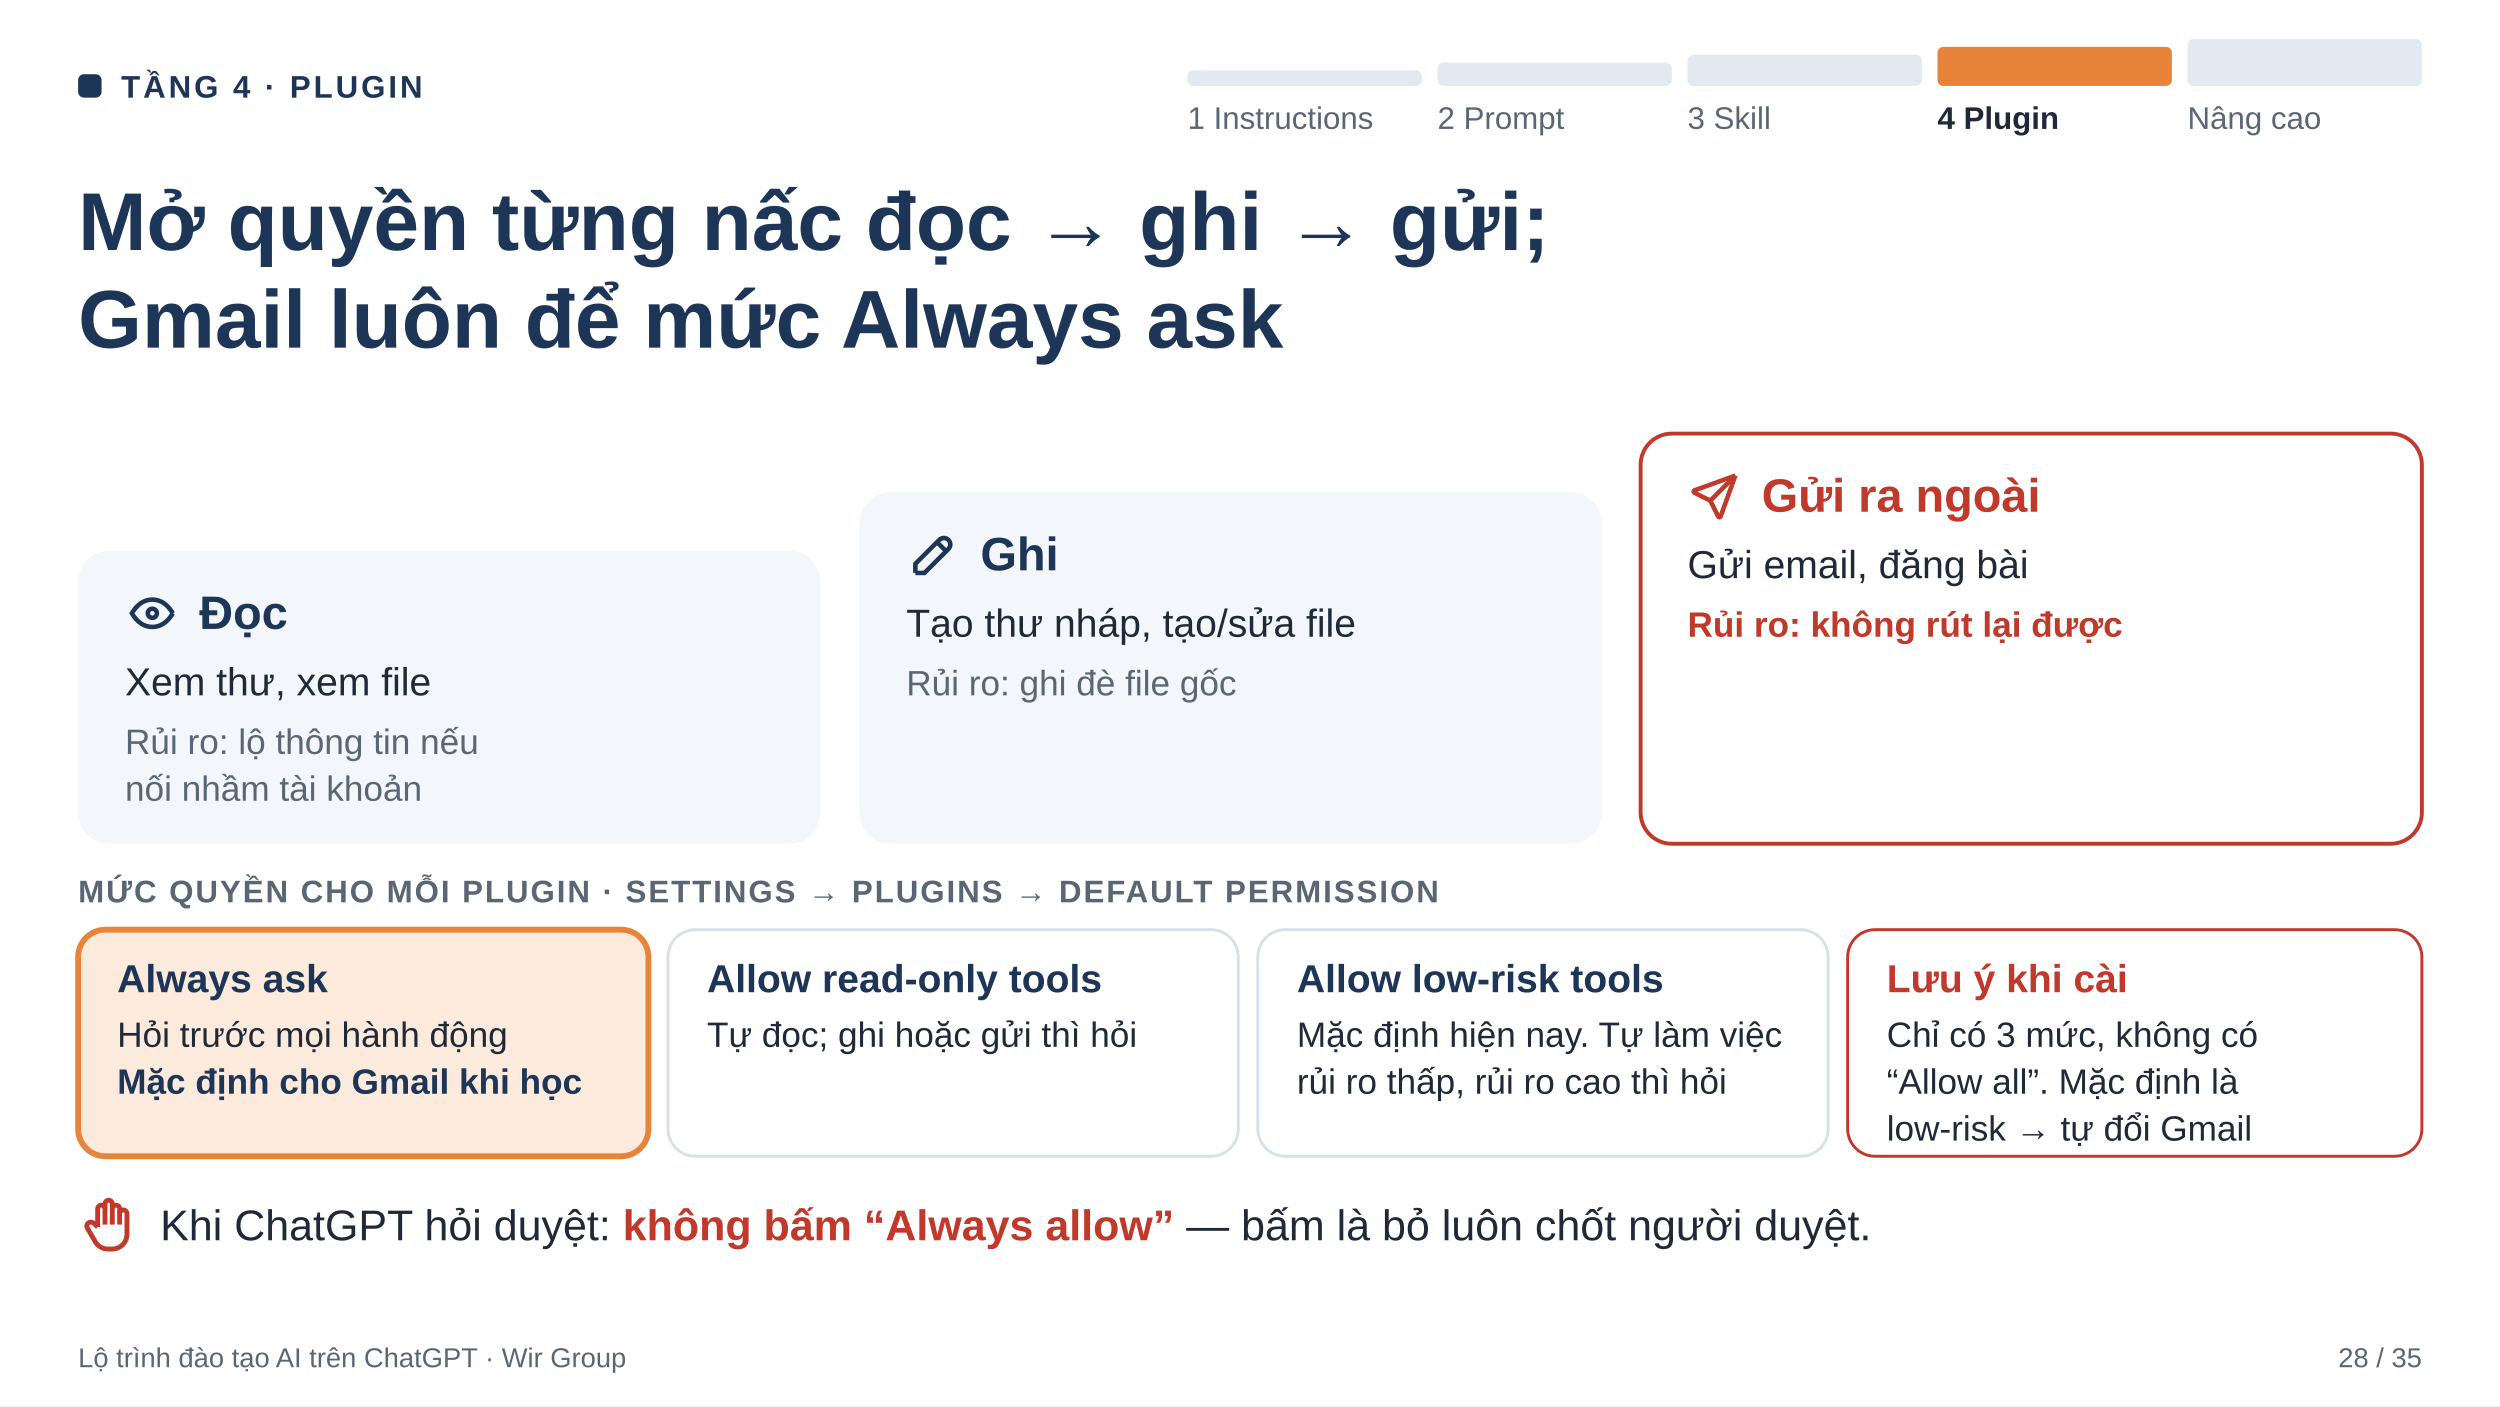
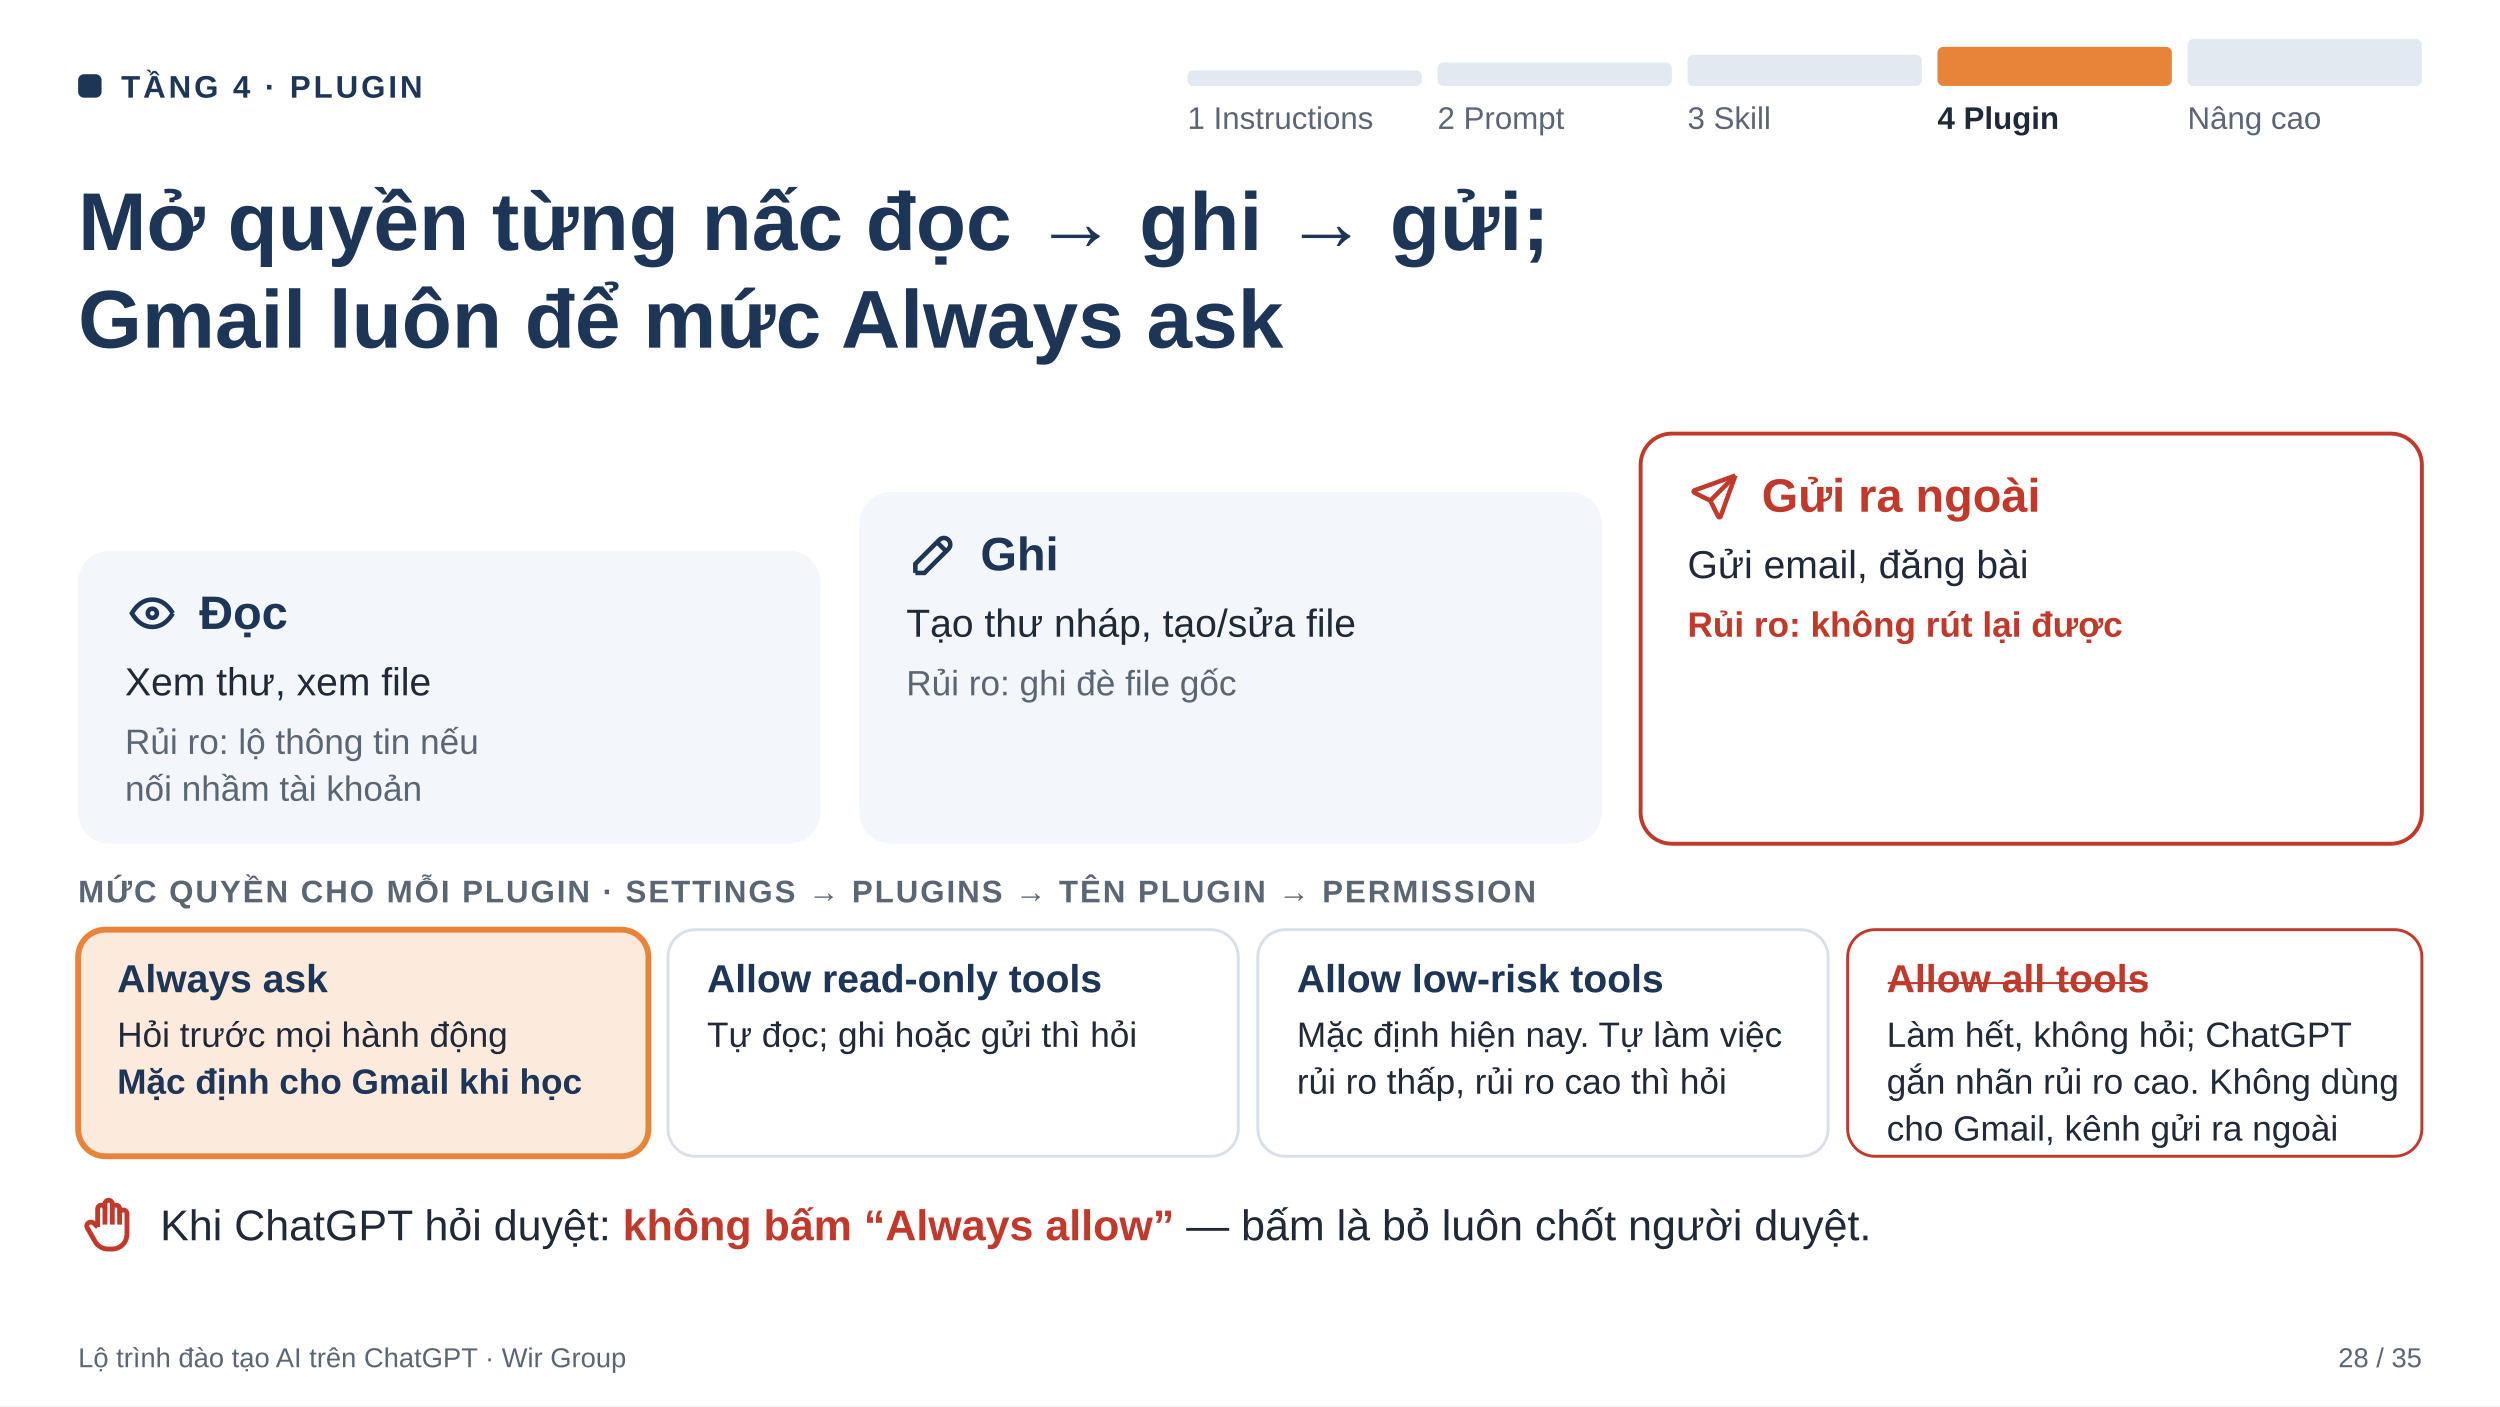
<svg xmlns="http://www.w3.org/2000/svg" viewBox="0 0 1280 720" width="1280" height="720" font-family="Aptos, 'Segoe UI', Arial, sans-serif" data-pptx-page-role="content">
  <rect id="bg" data-pptx-role="background" x="0" y="0" width="1280" height="720" fill="#FFFFFF" />
  <g id="section-kicker" data-pptx-role="chrome" data-pptx-bounds="40 30 540 30">
    <rect x="40" y="38" width="12" height="12" rx="3" fill="#1D3557" />
    <text x="62" y="50" font-size="16" font-weight="bold" letter-spacing="1.5" fill="#1D3557">TẦNG 4 · PLUGIN</text>
  </g>
  <g id="roadmap-tracker" data-pptx-role="chrome" data-pptx-bounds="600 14 640 62">
    <rect x="608" y="36" width="120" height="8" rx="3" fill="#E3E9F1" />
    <rect x="736" y="32" width="120" height="12" rx="3" fill="#E3E9F1" />
    <rect x="864" y="28" width="120" height="16" rx="3" fill="#E3E9F1" />
    <rect x="992" y="24" width="120" height="20" rx="3" fill="#E8833A" />
    <rect x="1120" y="20" width="120" height="24" rx="3" fill="#E3E9F1" />
    <text x="608" y="66" font-size="16" fill="#5B6675">1 Instructions</text>
    <text x="736" y="66" font-size="16" fill="#5B6675">2 Prompt</text>
    <text x="864" y="66" font-size="16" fill="#5B6675">3 Skill</text>
    <text x="992" y="66" font-size="16" font-weight="bold" fill="#1F2937">4 Plugin</text>
    <text x="1120" y="66" font-size="16" fill="#5B6675">Nâng cao</text>
  </g>
  <text font-size="42" font-weight="bold" fill="#1D3557" x="40" y="128">Mở quyền từng nấc đọc → ghi → gửi;</text>
  <text font-size="42" font-weight="bold" fill="#1D3557" x="40" y="178">Gmail luôn để mức Always ask</text>
  <g id="level-read" data-pptx-bounds="40 282 380 150">
    <rect x="40" y="282" width="380" height="150" rx="16" fill="#F3F6FA" />
    <g transform="translate(64, 300) scale(1.16667)" fill="none" stroke="#1D3557" stroke-width="2">
      <path d="M10 12a2 2 0 1 0 4 0a2 2 0 0 0 -4 0" />
      <path d="M21 12c-2.4 4 -5.4 6 -9 6c-3.6 0 -6.6 -2 -9 -6c2.4 -4 5.4 -6 9 -6c3.6 0 6.6 2 9 6" />
    </g>
    <text x="102" y="322" font-size="24" font-weight="bold" fill="#1D3557">Đọc</text>
    <text x="64" y="356" font-size="20" fill="#1F2937">Xem thư, xem file</text>
    <text font-size="18" fill="#5B6675" x="64" y="386">Rủi ro: lộ thông tin nếu</text>
    <text font-size="18" fill="#5B6675" x="64" y="410">nối nhầm tài khoản</text>
  </g>
  <g id="level-write" data-pptx-bounds="440 252 380 180">
    <rect x="440" y="252" width="380" height="180" rx="16" fill="#F3F6FA" />
    <g transform="translate(464, 270) scale(1.16667)" fill="none" stroke="#1D3557" stroke-width="2">
      <path d="M4 20h4l10.5 -10.5a2.828 2.828 0 1 0 -4 -4l-10.5 10.5v4" />
      <path d="M13.5 6.5l4 4" />
    </g>
    <text x="502" y="292" font-size="24" font-weight="bold" fill="#1D3557">Ghi</text>
    <text x="464" y="326" font-size="20" fill="#1F2937">Tạo thư nháp, tạo/sửa file</text>
    <text x="464" y="356" font-size="18" fill="#5B6675">Rủi ro: ghi đè file gốc</text>
  </g>
  <g id="level-send" data-pptx-bounds="840 222 400 210">
    <rect x="840" y="222" width="400" height="210" rx="16" fill="#FFFFFF" stroke="#C0392B" stroke-width="2" />
    <g transform="translate(864, 240) scale(1.16667)" fill="none" stroke="#C0392B" stroke-width="2">
      <path d="M10 14l11 -11" />
      <path d="M21 3l-6.5 18a.55 .55 0 0 1 -1 0l-3.5 -7l-7 -3.5a.55 .55 0 0 1 0 -1l18 -6.5" />
    </g>
    <text x="902" y="262" font-size="24" font-weight="bold" fill="#C0392B">Gửi ra ngoài</text>
    <text x="864" y="296" font-size="20" fill="#1F2937">Gửi email, đăng bài</text>
    <text x="864" y="326" font-size="18" font-weight="bold" fill="#C0392B">Rủi ro: không rút lại được</text>
  </g>
  <g id="app-permissions" data-pptx-bounds="40 442 1200 152">
-     <text x="40" y="462" font-size="16" font-weight="bold" letter-spacing="1" fill="#5B6675">MỨC QUYỀN CHO MỖI PLUGIN · SETTINGS → PLUGINS → DEFAULT PERMISSION</text>
+     <text x="40" y="462" font-size="16" font-weight="bold" letter-spacing="1" fill="#5B6675">MỨC QUYỀN CHO MỖI PLUGIN · SETTINGS → PLUGINS → TÊN PLUGIN → PERMISSION</text>
    <rect x="40" y="476" width="292" height="116" rx="14" fill="#FCEBDD" stroke="#E8833A" stroke-width="3" />
    <text x="60" y="508" font-size="20" font-weight="bold" fill="#1D3557">Always ask</text>
    <text font-size="18" fill="#1F2937" x="60" y="536">Hỏi trước mọi hành động</text>
    <text font-size="18" fill="#1D3557" x="60" y="560" font-weight="bold">Mặc định cho Gmail khi học</text>
    <rect x="342" y="476" width="292" height="116" rx="14" fill="#FFFFFF" stroke="#D8E0EA" stroke-width="1.5" />
    <text x="362" y="508" font-size="20" font-weight="bold" fill="#1D3557">Allow read-only tools</text>
    <text x="362" y="536" font-size="18" fill="#1F2937">Tự đọc; ghi hoặc gửi thì hỏi</text>
    <rect x="644" y="476" width="292" height="116" rx="14" fill="#FFFFFF" stroke="#D8E0EA" stroke-width="1.5" />
    <text x="664" y="508" font-size="20" font-weight="bold" fill="#1D3557">Allow low-risk tools</text>
    <text font-size="18" fill="#1F2937" x="664" y="536">Mặc định hiện nay. Tự làm việc</text>
    <text font-size="18" fill="#1F2937" x="664" y="560">rủi ro thấp, rủi ro cao thì hỏi</text>
    <rect x="946" y="476" width="294" height="116" rx="14" fill="#FFFFFF" stroke="#C0392B" stroke-width="1.5" />
-     <text x="966" y="508" font-size="20" font-weight="bold" fill="#C0392B">Lưu ý khi cài</text>
-     <text font-size="18" fill="#1F2937" x="966" y="536">Chỉ có 3 mức, không có</text>
-     <text font-size="18" fill="#1F2937" x="966" y="560">“Allow all”. Mặc định là</text>
-     <text font-size="18" fill="#1F2937" x="966" y="584">low-risk → tự đổi Gmail</text>
+     <text x="966" y="508" font-size="20" font-weight="bold" fill="#C0392B" text-decoration="line-through">Allow all tools</text>
+     <text font-size="18" fill="#1F2937" x="966" y="536">Làm hết, không hỏi; ChatGPT</text>
+     <text font-size="18" fill="#1F2937" x="966" y="560">gắn nhãn rủi ro cao. Không dùng</text>
+     <text font-size="18" fill="#1F2937" x="966" y="584">cho Gmail, kênh gửi ra ngoài</text>
  </g>
  <g id="never-always-allow" data-pptx-bounds="40 604 1200 50">
    <g transform="translate(40, 612) scale(1.25)" fill="none" stroke="#C0392B" stroke-width="2">
      <path d="M8 13v-7.5a1.5 1.5 0 0 1 3 0v6.5" />
      <path d="M11 5.5v-2a1.5 1.5 0 1 1 3 0v8.5" />
      <path d="M14 5.5a1.5 1.5 0 0 1 3 0v6.5" />
      <path d="M17 7.5a1.5 1.5 0 0 1 3 0v8.5a6 6 0 0 1 -6 6h-2h.208a6 6 0 0 1 -5.012 -2.7a69.74 69.74 0 0 1 -.196 -.3c-.312 -.479 -1.407 -2.388 -3.286 -5.728a1.5 1.5 0 0 1 .536 -2.022a1.867 1.867 0 0 1 2.28 .28l1.47 1.47" />
    </g>
    <text x="82" y="635" font-size="22" fill="#1F2937">Khi ChatGPT hỏi duyệt: <tspan font-weight="bold" fill="#C0392B">không bấm “Always allow”</tspan> — bấm là bỏ luôn chốt người duyệt.</text>
  </g>
  <text id="footer-course" data-pptx-role="footer" x="40" y="700" font-size="14" fill="#5B6675">Lộ trình đào tạo AI trên ChatGPT · Wir Group</text>
  <text id="page-number" data-pptx-role="page-number" x="1240" y="700" font-size="14" text-anchor="end" fill="#5B6675">28 / 35</text>
</svg>
